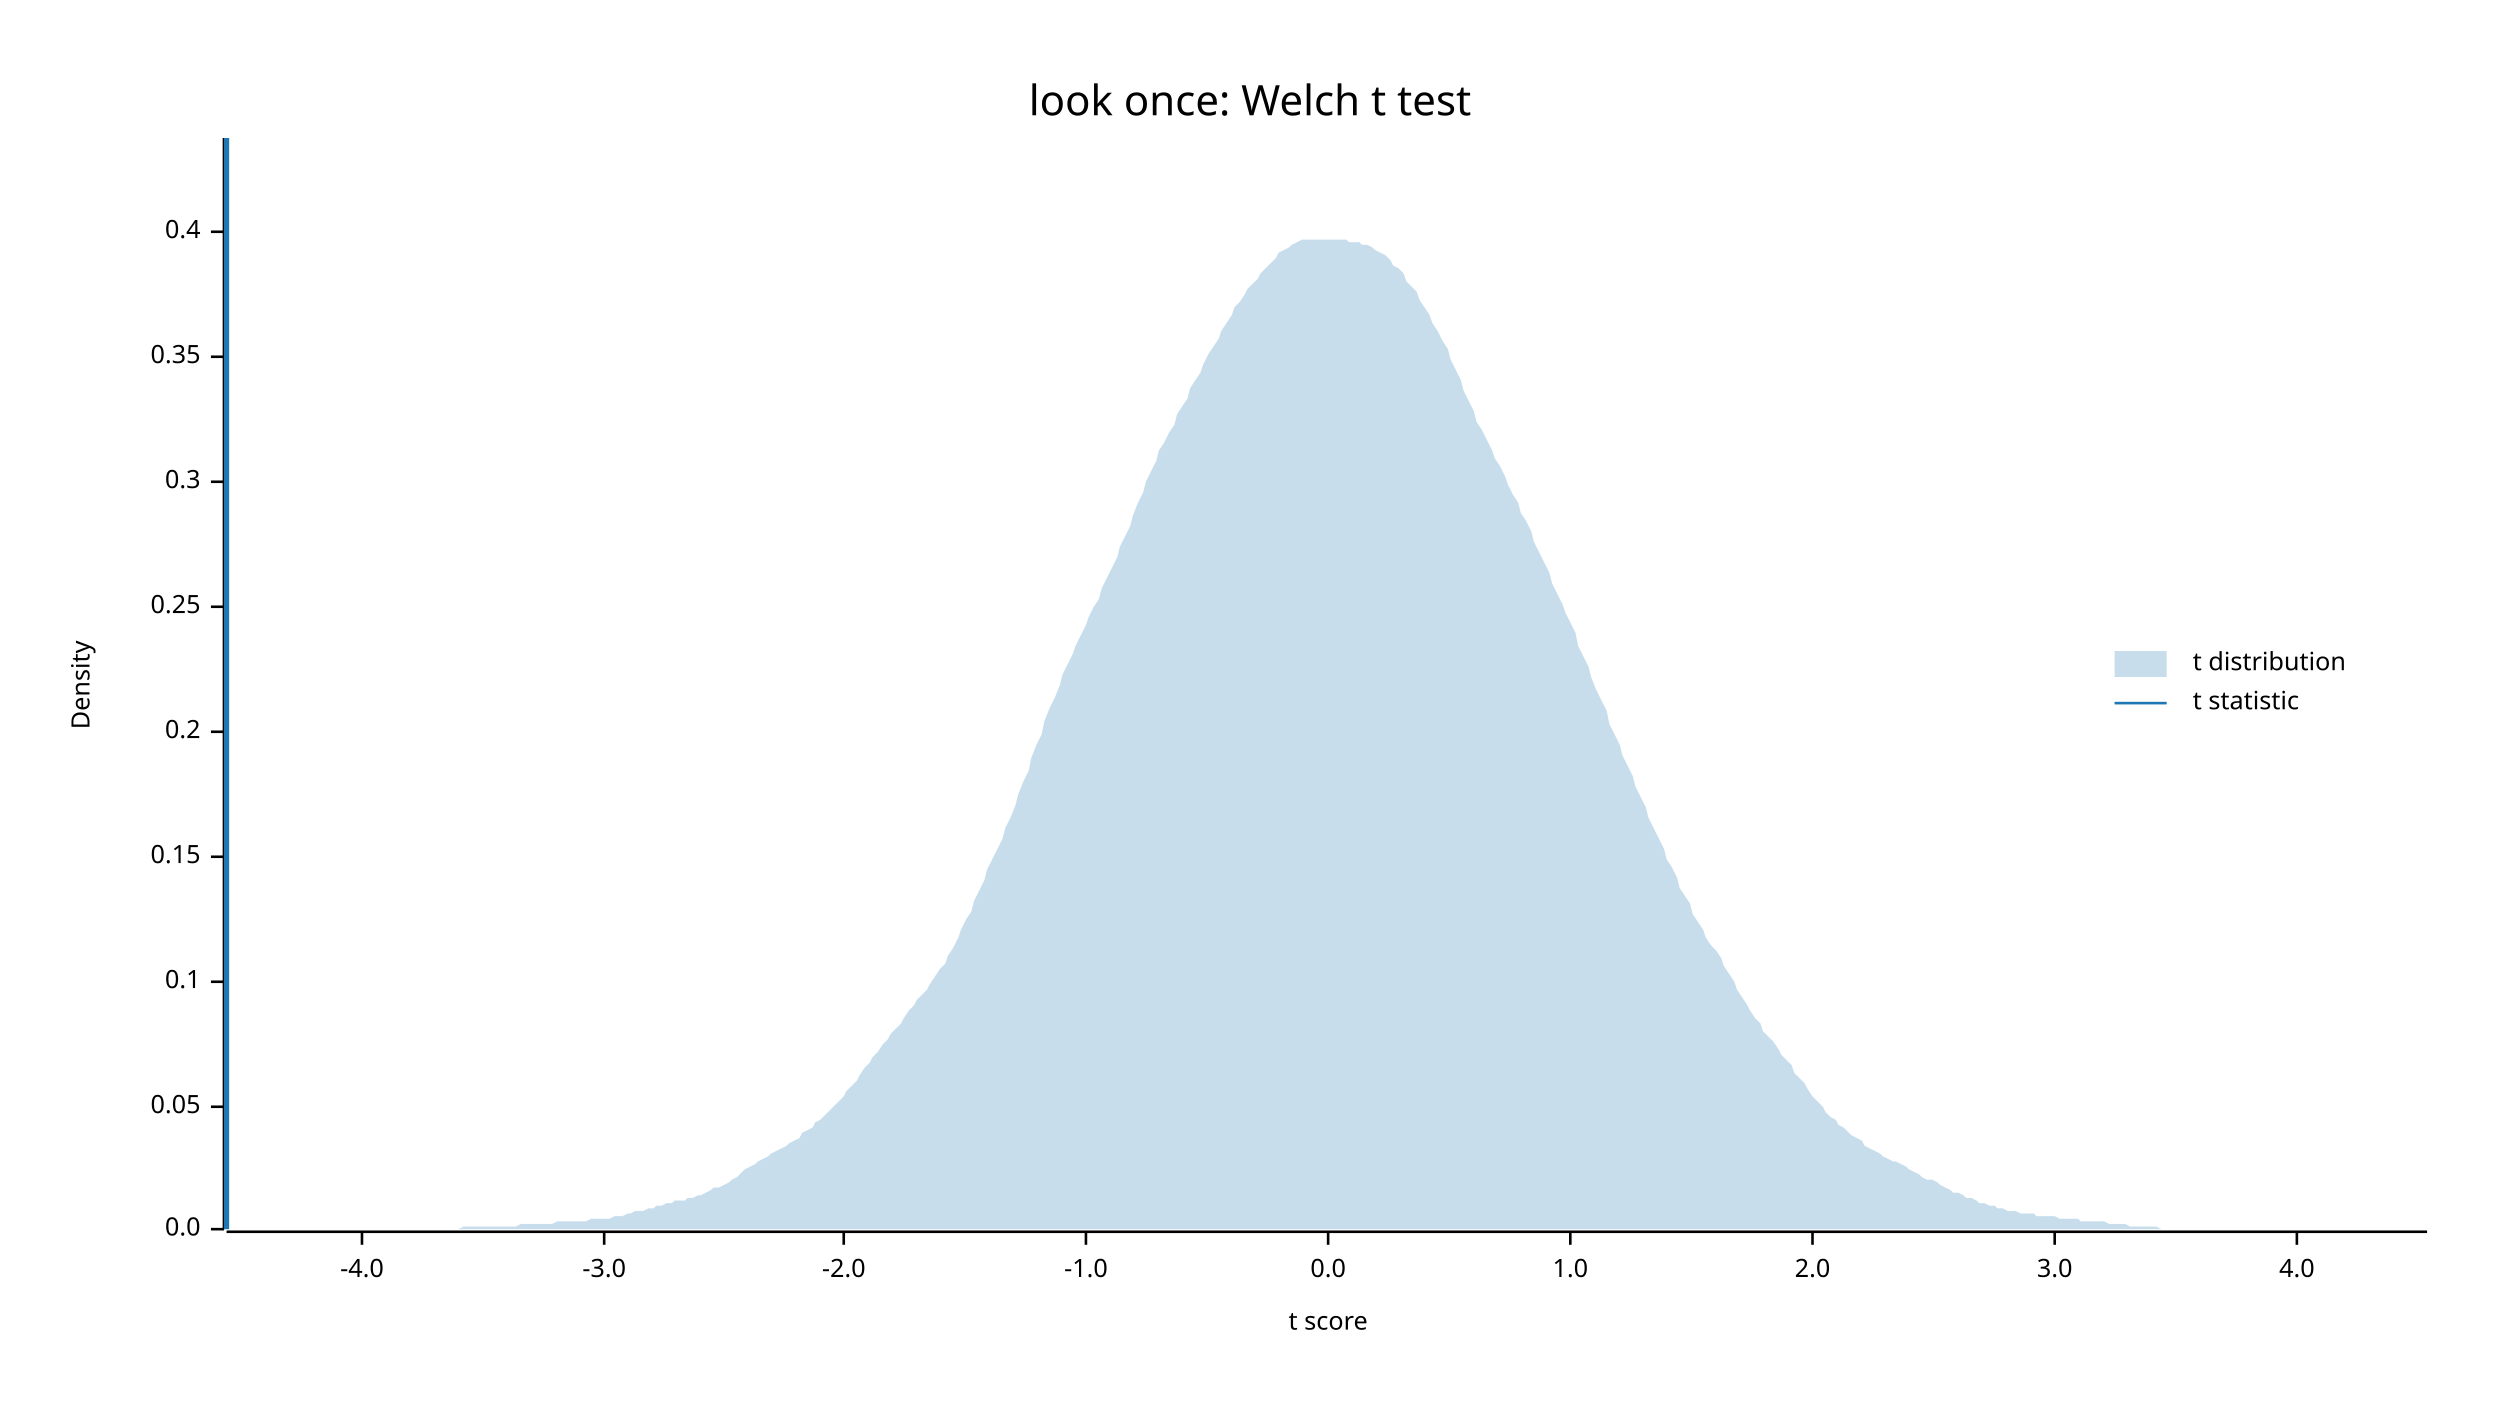
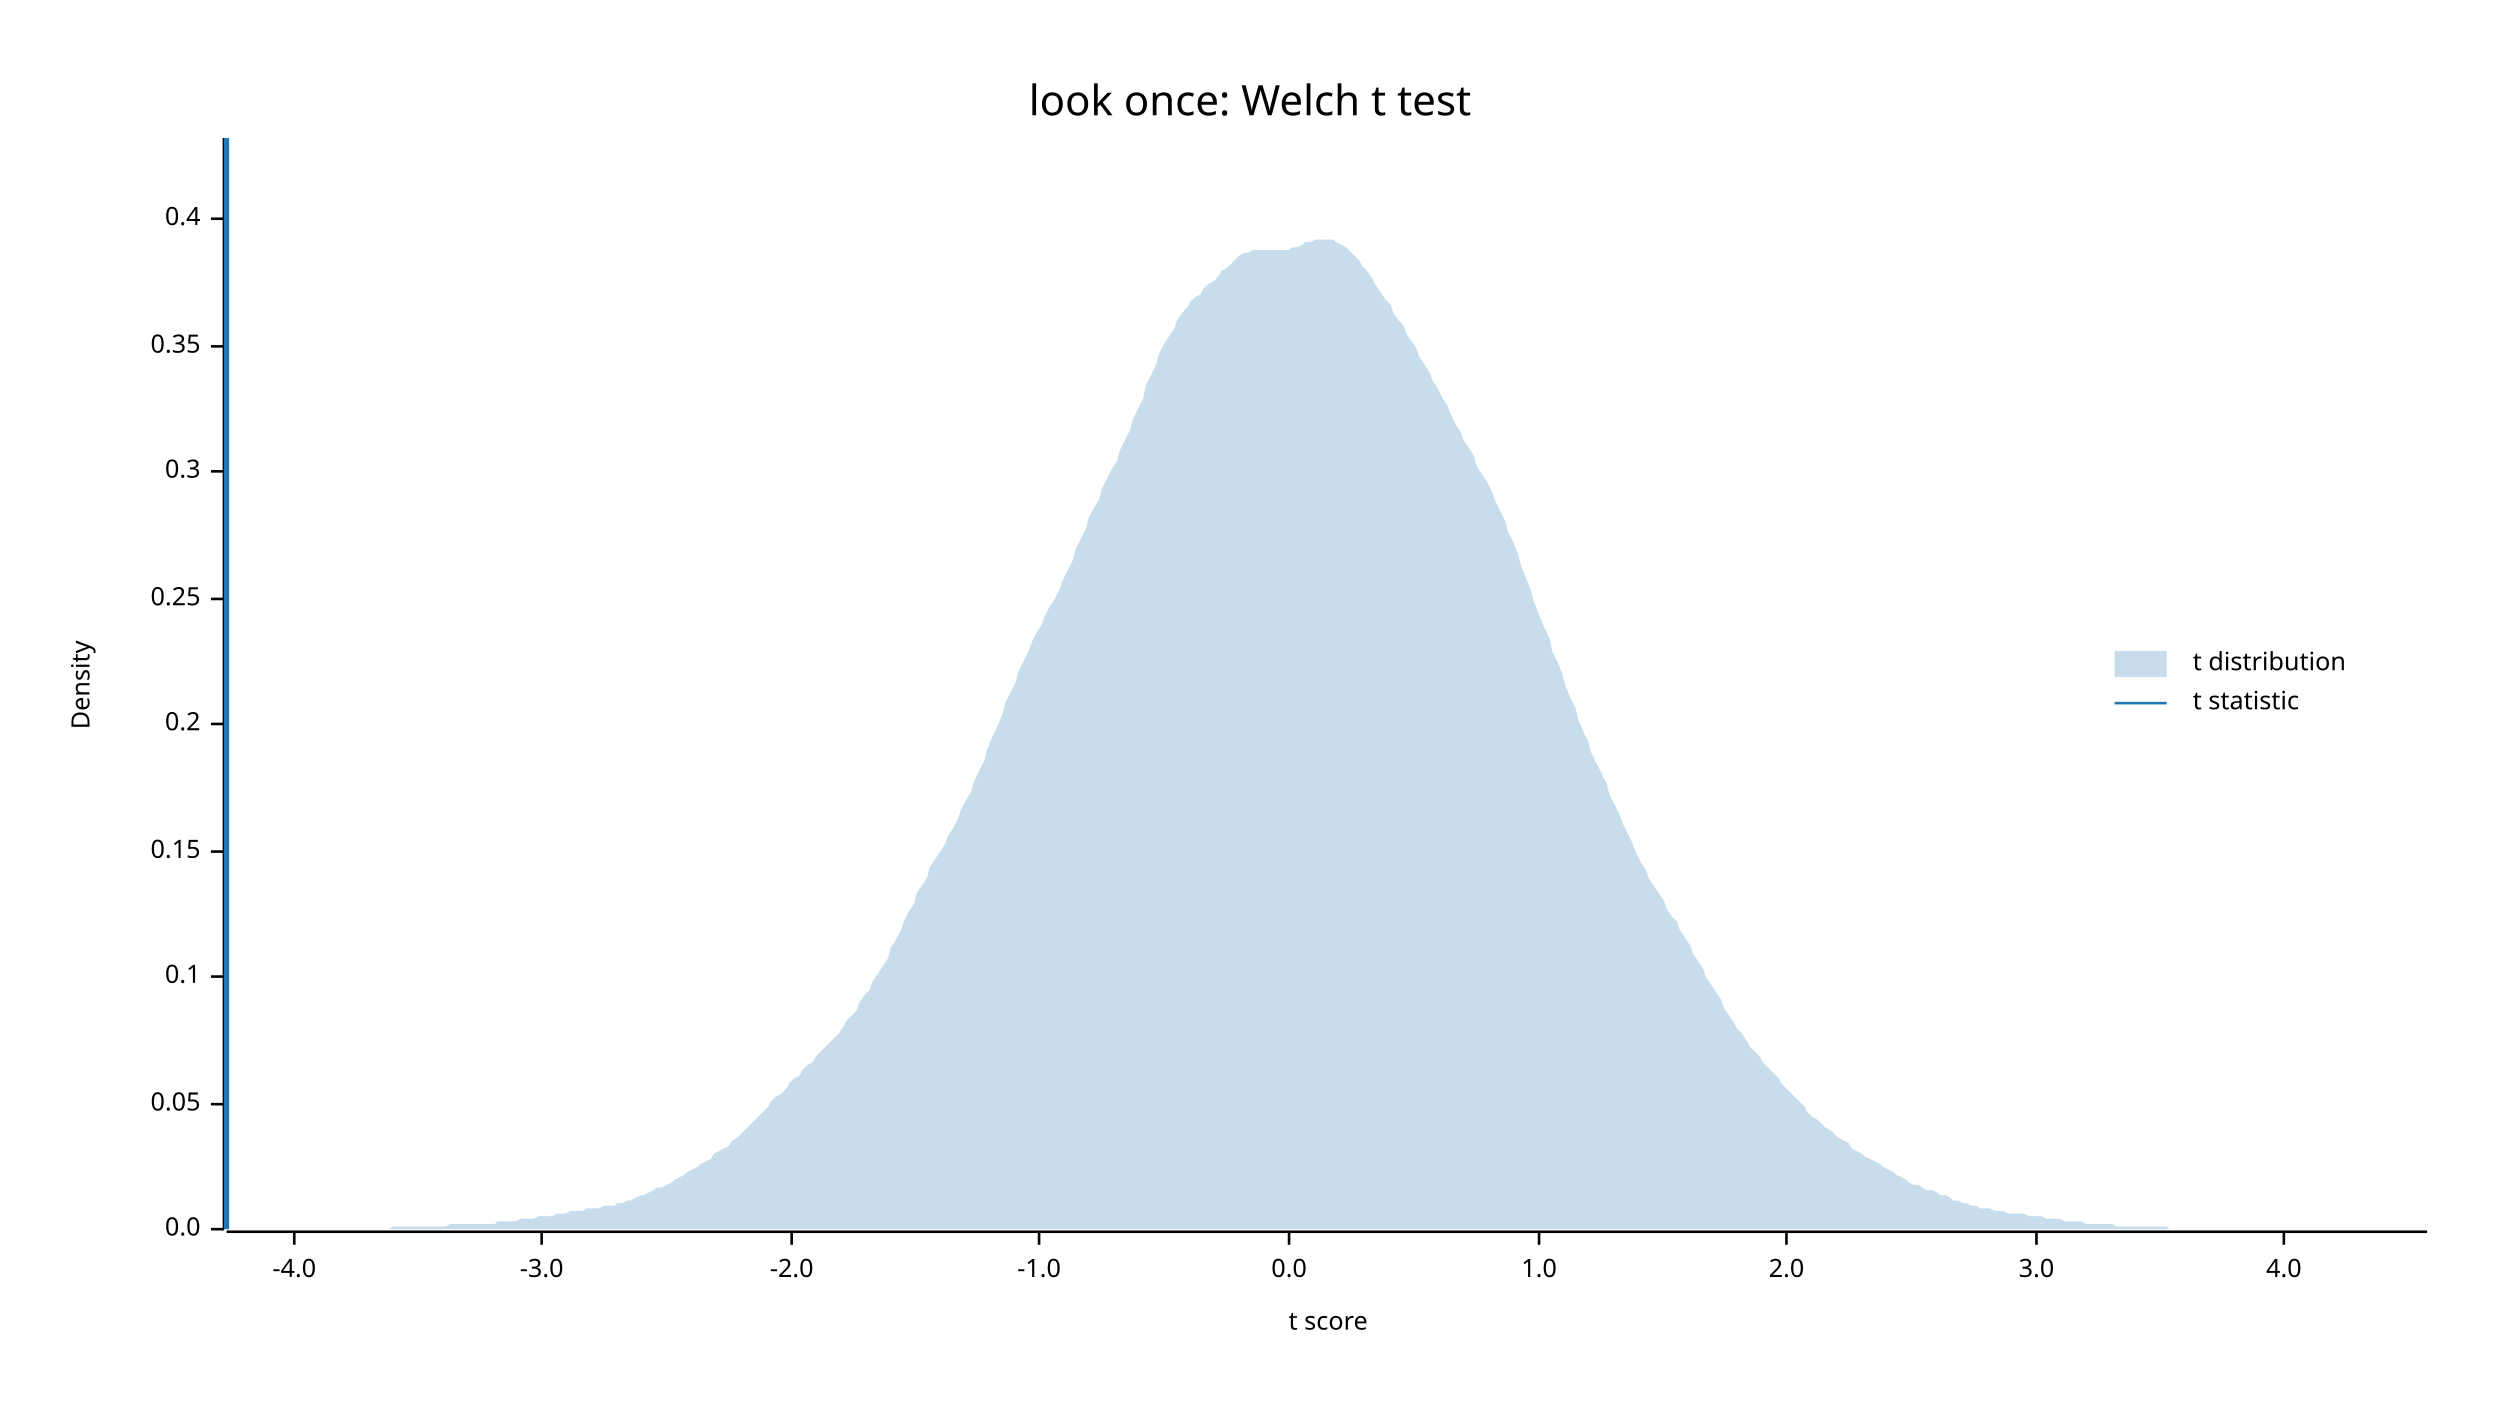
<svg xmlns="http://www.w3.org/2000/svg" width="960" height="540" viewBox="0 0 960 540">
  <text x="480" y="32" dy="0.76em" text-anchor="middle" font-family="sans-serif" font-size="16.129" opacity="1" fill="#000000">
look once: Welch t test
</text>
  <text x="27" y="263" dy="0.76em" text-anchor="middle" font-family="sans-serif" font-size="9.677" opacity="1" fill="#000000" transform="rotate(270, 27, 263)">
Density
</text>
  <text x="510" y="513" dy="-0.5ex" text-anchor="middle" font-family="sans-serif" font-size="9.677" opacity="1" fill="#000000">
t score
</text>
  <polyline fill="none" opacity="1" stroke="#000000" stroke-width="1" points="86,53 86,472 " />
  <text x="77" y="472" dy="0.5ex" text-anchor="end" font-family="sans-serif" font-size="9.677" opacity="1" fill="#000000">
0.0
</text>
  <polyline fill="none" opacity="1" stroke="#000000" stroke-width="1" points="81,472 86,472 " />
-   <text x="77" y="425" dy="0.5ex" text-anchor="end" font-family="sans-serif" font-size="9.677" opacity="1" fill="#000000">
+   <text x="77" y="424" dy="0.5ex" text-anchor="end" font-family="sans-serif" font-size="9.677" opacity="1" fill="#000000">
0.05
</text>
-   <polyline fill="none" opacity="1" stroke="#000000" stroke-width="1" points="81,425 86,425 " />
-   <text x="77" y="377" dy="0.5ex" text-anchor="end" font-family="sans-serif" font-size="9.677" opacity="1" fill="#000000">
+   <polyline fill="none" opacity="1" stroke="#000000" stroke-width="1" points="81,424 86,424 " />
+   <text x="77" y="375" dy="0.5ex" text-anchor="end" font-family="sans-serif" font-size="9.677" opacity="1" fill="#000000">
0.1
</text>
-   <polyline fill="none" opacity="1" stroke="#000000" stroke-width="1" points="81,377 86,377 " />
-   <text x="77" y="329" dy="0.5ex" text-anchor="end" font-family="sans-serif" font-size="9.677" opacity="1" fill="#000000">
+   <polyline fill="none" opacity="1" stroke="#000000" stroke-width="1" points="81,375 86,375 " />
+   <text x="77" y="327" dy="0.5ex" text-anchor="end" font-family="sans-serif" font-size="9.677" opacity="1" fill="#000000">
0.15
</text>
-   <polyline fill="none" opacity="1" stroke="#000000" stroke-width="1" points="81,329 86,329 " />
-   <text x="77" y="281" dy="0.5ex" text-anchor="end" font-family="sans-serif" font-size="9.677" opacity="1" fill="#000000">
+   <polyline fill="none" opacity="1" stroke="#000000" stroke-width="1" points="81,327 86,327 " />
+   <text x="77" y="278" dy="0.5ex" text-anchor="end" font-family="sans-serif" font-size="9.677" opacity="1" fill="#000000">
0.2
</text>
-   <polyline fill="none" opacity="1" stroke="#000000" stroke-width="1" points="81,281 86,281 " />
-   <text x="77" y="233" dy="0.5ex" text-anchor="end" font-family="sans-serif" font-size="9.677" opacity="1" fill="#000000">
+   <polyline fill="none" opacity="1" stroke="#000000" stroke-width="1" points="81,278 86,278 " />
+   <text x="77" y="230" dy="0.5ex" text-anchor="end" font-family="sans-serif" font-size="9.677" opacity="1" fill="#000000">
0.25
</text>
-   <polyline fill="none" opacity="1" stroke="#000000" stroke-width="1" points="81,233 86,233 " />
-   <text x="77" y="185" dy="0.5ex" text-anchor="end" font-family="sans-serif" font-size="9.677" opacity="1" fill="#000000">
+   <polyline fill="none" opacity="1" stroke="#000000" stroke-width="1" points="81,230 86,230 " />
+   <text x="77" y="181" dy="0.5ex" text-anchor="end" font-family="sans-serif" font-size="9.677" opacity="1" fill="#000000">
0.3
</text>
-   <polyline fill="none" opacity="1" stroke="#000000" stroke-width="1" points="81,185 86,185 " />
-   <text x="77" y="137" dy="0.5ex" text-anchor="end" font-family="sans-serif" font-size="9.677" opacity="1" fill="#000000">
+   <polyline fill="none" opacity="1" stroke="#000000" stroke-width="1" points="81,181 86,181 " />
+   <text x="77" y="133" dy="0.5ex" text-anchor="end" font-family="sans-serif" font-size="9.677" opacity="1" fill="#000000">
0.35
</text>
-   <polyline fill="none" opacity="1" stroke="#000000" stroke-width="1" points="81,137 86,137 " />
-   <text x="77" y="89" dy="0.5ex" text-anchor="end" font-family="sans-serif" font-size="9.677" opacity="1" fill="#000000">
+   <polyline fill="none" opacity="1" stroke="#000000" stroke-width="1" points="81,133 86,133 " />
+   <text x="77" y="84" dy="0.5ex" text-anchor="end" font-family="sans-serif" font-size="9.677" opacity="1" fill="#000000">
0.4
</text>
-   <polyline fill="none" opacity="1" stroke="#000000" stroke-width="1" points="81,89 86,89 " />
+   <polyline fill="none" opacity="1" stroke="#000000" stroke-width="1" points="81,84 86,84 " />
  <polyline fill="none" opacity="1" stroke="#000000" stroke-width="1" points="87,473 932,473 " />
-   <text x="139" y="483" dy="0.76em" text-anchor="middle" font-family="sans-serif" font-size="9.677" opacity="1" fill="#000000">
+   <text x="113" y="483" dy="0.76em" text-anchor="middle" font-family="sans-serif" font-size="9.677" opacity="1" fill="#000000">
-4.0
</text>
-   <polyline fill="none" opacity="1" stroke="#000000" stroke-width="1" points="139,473 139,478 " />
-   <text x="232" y="483" dy="0.76em" text-anchor="middle" font-family="sans-serif" font-size="9.677" opacity="1" fill="#000000">
+   <polyline fill="none" opacity="1" stroke="#000000" stroke-width="1" points="113,473 113,478 " />
+   <text x="208" y="483" dy="0.76em" text-anchor="middle" font-family="sans-serif" font-size="9.677" opacity="1" fill="#000000">
-3.0
</text>
-   <polyline fill="none" opacity="1" stroke="#000000" stroke-width="1" points="232,473 232,478 " />
-   <text x="324" y="483" dy="0.76em" text-anchor="middle" font-family="sans-serif" font-size="9.677" opacity="1" fill="#000000">
+   <polyline fill="none" opacity="1" stroke="#000000" stroke-width="1" points="208,473 208,478 " />
+   <text x="304" y="483" dy="0.76em" text-anchor="middle" font-family="sans-serif" font-size="9.677" opacity="1" fill="#000000">
-2.0
</text>
-   <polyline fill="none" opacity="1" stroke="#000000" stroke-width="1" points="324,473 324,478 " />
-   <text x="417" y="483" dy="0.76em" text-anchor="middle" font-family="sans-serif" font-size="9.677" opacity="1" fill="#000000">
+   <polyline fill="none" opacity="1" stroke="#000000" stroke-width="1" points="304,473 304,478 " />
+   <text x="399" y="483" dy="0.76em" text-anchor="middle" font-family="sans-serif" font-size="9.677" opacity="1" fill="#000000">
-1.0
</text>
-   <polyline fill="none" opacity="1" stroke="#000000" stroke-width="1" points="417,473 417,478 " />
-   <text x="510" y="483" dy="0.76em" text-anchor="middle" font-family="sans-serif" font-size="9.677" opacity="1" fill="#000000">
+   <polyline fill="none" opacity="1" stroke="#000000" stroke-width="1" points="399,473 399,478 " />
+   <text x="495" y="483" dy="0.76em" text-anchor="middle" font-family="sans-serif" font-size="9.677" opacity="1" fill="#000000">
0.0
</text>
-   <polyline fill="none" opacity="1" stroke="#000000" stroke-width="1" points="510,473 510,478 " />
-   <text x="603" y="483" dy="0.76em" text-anchor="middle" font-family="sans-serif" font-size="9.677" opacity="1" fill="#000000">
+   <polyline fill="none" opacity="1" stroke="#000000" stroke-width="1" points="495,473 495,478 " />
+   <text x="591" y="483" dy="0.76em" text-anchor="middle" font-family="sans-serif" font-size="9.677" opacity="1" fill="#000000">
1.0
</text>
-   <polyline fill="none" opacity="1" stroke="#000000" stroke-width="1" points="603,473 603,478 " />
-   <text x="696" y="483" dy="0.76em" text-anchor="middle" font-family="sans-serif" font-size="9.677" opacity="1" fill="#000000">
+   <polyline fill="none" opacity="1" stroke="#000000" stroke-width="1" points="591,473 591,478 " />
+   <text x="686" y="483" dy="0.76em" text-anchor="middle" font-family="sans-serif" font-size="9.677" opacity="1" fill="#000000">
2.0
</text>
-   <polyline fill="none" opacity="1" stroke="#000000" stroke-width="1" points="696,473 696,478 " />
-   <text x="789" y="483" dy="0.76em" text-anchor="middle" font-family="sans-serif" font-size="9.677" opacity="1" fill="#000000">
+   <polyline fill="none" opacity="1" stroke="#000000" stroke-width="1" points="686,473 686,478 " />
+   <text x="782" y="483" dy="0.76em" text-anchor="middle" font-family="sans-serif" font-size="9.677" opacity="1" fill="#000000">
3.0
</text>
-   <polyline fill="none" opacity="1" stroke="#000000" stroke-width="1" points="789,473 789,478 " />
-   <text x="882" y="483" dy="0.76em" text-anchor="middle" font-family="sans-serif" font-size="9.677" opacity="1" fill="#000000">
+   <polyline fill="none" opacity="1" stroke="#000000" stroke-width="1" points="782,473 782,478 " />
+   <text x="877" y="483" dy="0.76em" text-anchor="middle" font-family="sans-serif" font-size="9.677" opacity="1" fill="#000000">
4.0
</text>
-   <polyline fill="none" opacity="1" stroke="#000000" stroke-width="1" points="882,473 882,478 " />
-   <polygon opacity="0.25" fill="#1F78B4" points="87,472 88,472 90,472 92,472 93,472 95,472 97,472 98,472 100,472 102,472 103,472 105,472 107,472 109,472 110,472 112,472 114,472 115,472 117,472 119,472 120,472 122,472 124,472 125,472 127,472 129,472 131,472 132,472 134,472 136,472 137,472 139,472 141,472 142,472 144,472 146,472 147,472 149,472 151,472 153,472 154,472 156,472 158,472 159,472 161,472 163,472 164,472 166,472 168,472 169,472 171,472 173,472 175,472 176,472 178,471 180,471 181,471 183,471 185,471 186,471 188,471 190,471 191,471 193,471 195,471 197,471 198,471 200,470 202,470 203,470 205,470 207,470 208,470 210,470 212,470 214,469 215,469 217,469 219,469 220,469 222,469 224,469 225,469 227,468 229,468 230,468 232,468 234,468 236,467 237,467 239,467 241,466 242,466 244,465 246,465 247,465 249,464 251,464 252,463 254,463 256,462 258,462 259,461 261,461 263,461 264,460 266,460 268,459 269,459 271,458 273,457 274,456 276,456 278,455 280,454 281,453 283,452 285,450 286,449 288,448 290,447 291,446 293,445 295,444 296,443 298,442 300,441 302,440 303,439 305,438 307,437 308,435 310,434 312,433 313,431 315,430 317,428 318,427 320,425 322,423 324,421 325,419 327,417 329,415 330,413 332,410 334,408 335,406 337,404 339,401 341,399 342,397 344,395 346,393 347,391 349,388 351,386 352,384 354,382 356,380 357,378 359,375 361,372 363,370 364,367 366,364 368,360 369,357 371,353 373,350 374,346 376,342 378,338 379,334 381,330 383,326 385,322 386,318 388,314 390,309 391,305 393,300 395,296 396,291 398,286 400,282 401,277 403,272 405,268 407,263 408,259 410,255 412,251 413,248 415,244 417,240 418,237 420,233 422,230 423,226 425,222 427,218 429,214 430,210 432,206 434,202 435,198 437,193 439,189 440,185 442,181 444,177 445,173 447,170 449,166 451,163 452,159 454,156 456,153 457,149 459,146 461,143 462,140 464,136 466,133 468,130 469,127 471,124 473,121 474,118 476,116 478,113 479,111 481,109 483,107 484,105 486,103 488,101 490,99 491,97 493,96 495,95 496,94 498,93 500,92 501,92 503,92 505,92 506,92 508,92 510,92 512,92 513,92 515,92 517,92 518,93 520,93 522,93 523,94 525,94 527,95 528,96 530,97 532,98 534,100 535,102 537,103 539,105 540,108 542,110 544,112 545,115 547,118 549,121 550,124 552,127 554,131 556,134 557,138 559,142 561,146 562,150 564,154 566,158 567,162 569,165 571,169 573,173 574,176 576,179 578,183 579,186 581,190 583,193 584,197 586,200 588,204 589,208 591,212 593,216 595,220 596,224 598,228 600,232 601,235 603,239 605,243 606,248 608,252 610,256 611,260 613,265 615,269 617,273 618,278 620,282 622,286 623,290 625,294 627,298 628,302 630,306 632,310 633,314 635,318 637,322 639,326 640,330 642,333 644,337 645,341 647,344 649,347 650,351 652,354 654,357 655,360 657,363 659,365 661,368 662,371 664,374 666,377 667,380 669,383 671,386 672,388 674,391 676,393 677,396 679,398 681,400 683,403 684,405 686,407 688,409 689,412 691,414 693,416 694,418 696,421 698,423 700,425 701,427 703,429 705,430 706,432 708,433 710,435 711,436 713,437 715,438 716,440 718,441 720,442 722,443 723,444 725,445 727,446 728,446 730,447 732,448 733,449 735,450 737,451 738,452 740,453 742,453 744,454 745,455 747,456 749,457 750,458 752,458 754,459 755,460 757,460 759,461 760,462 762,462 764,463 766,463 767,464 769,464 771,465 772,465 774,465 776,466 777,466 779,466 781,466 782,467 784,467 786,467 788,467 789,467 791,468 793,468 794,468 796,468 798,468 799,469 801,469 803,469 804,469 806,469 808,469 810,470 811,470 813,470 815,470 816,470 818,471 820,471 821,471 823,471 825,471 827,471 828,471 830,472 832,472 833,472 835,472 837,472 838,472 840,472 842,472 843,472 845,472 847,472 849,472 850,472 852,472 854,472 855,472 857,472 859,472 860,472 862,472 864,472 865,472 867,472 869,472 871,472 872,472 874,472 876,472 877,472 879,472 881,472 882,472 884,472 886,472 887,472 889,472 891,472 893,472 894,472 896,472 898,472 899,472 901,472 903,472 904,472 906,472 908,472 909,472 911,472 913,472 915,472 916,472 918,472 920,472 921,472 923,472 925,472 926,472 928,472 930,472 932,472 932,472 87,472 " />
+   <polyline fill="none" opacity="1" stroke="#000000" stroke-width="1" points="877,473 877,478 " />
+   <polygon opacity="0.25" fill="#1F78B4" points="87,472 88,472 90,472 92,472 93,472 95,472 97,472 98,472 100,472 102,472 103,472 105,472 107,472 109,472 110,472 112,472 114,472 115,472 117,472 119,472 120,472 122,472 124,472 125,472 127,472 129,472 131,472 132,472 134,472 136,472 137,472 139,472 141,472 142,472 144,472 146,472 147,472 149,472 151,471 153,471 154,471 156,471 158,471 159,471 161,471 163,471 164,471 166,471 168,471 169,471 171,471 173,470 175,470 176,470 178,470 180,470 181,470 183,470 185,470 186,470 188,470 190,470 191,469 193,469 195,469 197,469 198,469 200,468 202,468 203,468 205,468 207,467 208,467 210,467 212,467 214,466 215,466 217,466 219,465 220,465 222,465 224,465 225,464 227,464 229,464 230,464 232,463 234,463 236,463 237,462 239,462 241,461 242,461 244,460 246,459 247,459 249,458 251,457 252,456 254,456 256,455 258,454 259,453 261,452 263,451 264,450 266,449 268,448 269,447 271,446 273,445 274,443 276,442 278,441 280,440 281,438 283,437 285,435 286,434 288,432 290,430 291,429 293,427 295,425 296,423 298,421 300,420 302,418 303,416 305,414 307,413 308,411 310,409 312,408 313,406 315,404 317,402 318,401 320,399 322,397 324,394 325,392 327,390 329,388 330,385 332,382 334,380 335,377 337,374 339,371 341,368 342,364 344,361 346,357 347,354 349,350 351,347 352,343 354,340 356,337 357,333 359,330 361,327 363,324 364,321 366,318 368,314 369,311 371,307 373,304 374,300 376,296 378,292 379,288 381,283 383,279 385,274 386,270 388,266 390,262 391,258 393,254 395,250 396,247 398,243 400,240 401,237 403,233 405,230 407,226 408,223 410,219 412,215 413,211 415,207 417,203 418,199 420,195 422,192 423,188 425,184 427,180 429,177 430,173 432,169 434,165 435,161 437,157 439,153 440,148 442,144 444,140 445,136 447,132 449,129 451,126 452,123 454,120 456,118 457,116 459,114 461,113 462,111 464,109 466,108 468,106 469,104 471,103 473,101 474,100 476,98 478,97 479,97 481,96 483,96 484,96 486,96 488,96 490,96 491,96 493,96 495,96 496,95 498,95 500,94 501,93 503,93 505,92 506,92 508,92 510,92 512,92 513,93 515,94 517,95 518,96 520,98 522,100 523,102 525,104 527,107 528,109 530,112 532,115 534,117 535,120 537,123 539,125 540,128 542,131 544,134 545,137 547,140 549,143 550,146 552,149 554,153 556,156 557,159 559,163 561,166 562,169 564,172 566,175 567,179 569,182 571,185 573,189 574,192 576,196 578,200 579,204 581,208 583,213 584,217 586,222 588,227 589,231 591,236 593,241 595,245 596,250 598,254 600,259 601,263 603,268 605,272 606,276 608,281 610,285 611,289 613,293 615,297 617,301 618,305 620,309 622,313 623,316 625,320 627,324 628,327 630,331 632,334 633,337 635,340 637,343 639,346 640,349 642,352 644,354 645,357 647,360 649,363 650,366 652,369 654,372 655,375 657,378 659,381 661,384 662,387 664,390 666,393 667,395 669,397 671,400 672,402 674,404 676,406 677,408 679,410 681,412 683,414 684,416 686,418 688,420 689,421 691,423 693,425 694,427 696,429 698,430 700,432 701,433 703,434 705,436 706,437 708,438 710,439 711,441 713,442 715,443 716,444 718,445 720,446 722,447 723,448 725,449 727,450 728,451 730,452 732,453 733,454 735,455 737,455 738,456 740,457 742,457 744,458 745,459 747,459 749,460 750,461 752,461 754,462 755,462 757,463 759,463 760,464 762,464 764,464 766,465 767,465 769,465 771,466 772,466 774,466 776,466 777,466 779,467 781,467 782,467 784,467 786,468 788,468 789,468 791,468 793,469 794,469 796,469 798,469 799,469 801,470 803,470 804,470 806,470 808,470 810,470 811,470 813,471 815,471 816,471 818,471 820,471 821,471 823,471 825,471 827,471 828,471 830,471 832,471 833,472 835,472 837,472 838,472 840,472 842,472 843,472 845,472 847,472 849,472 850,472 852,472 854,472 855,472 857,472 859,472 860,472 862,472 864,472 865,472 867,472 869,472 871,472 872,472 874,472 876,472 877,472 879,472 881,472 882,472 884,472 886,472 887,472 889,472 891,472 893,472 894,472 896,472 898,472 899,472 901,472 903,472 904,472 906,472 908,472 909,472 911,472 913,472 915,472 916,472 918,472 920,472 921,472 923,472 925,472 926,472 928,472 930,472 932,472 932,472 87,472 " />
  <polyline fill="none" opacity="1" stroke="#1F78B4" stroke-width="2" points="87,472 87,53 " />
  <text x="842" y="250" dy="0.76em" text-anchor="start" font-family="sans-serif" font-size="9.677" opacity="1" fill="#000000">
t distribution
</text>
  <text x="842" y="265" dy="0.76em" text-anchor="start" font-family="sans-serif" font-size="9.677" opacity="1" fill="#000000">
t statistic
</text>
  <rect x="812" y="250" width="20" height="10" opacity="0.25" fill="#1F78B4" stroke="none" />
  <polyline fill="none" opacity="1" stroke="#1F78B4" stroke-width="1" points="812,270 832,270 " />
</svg>
